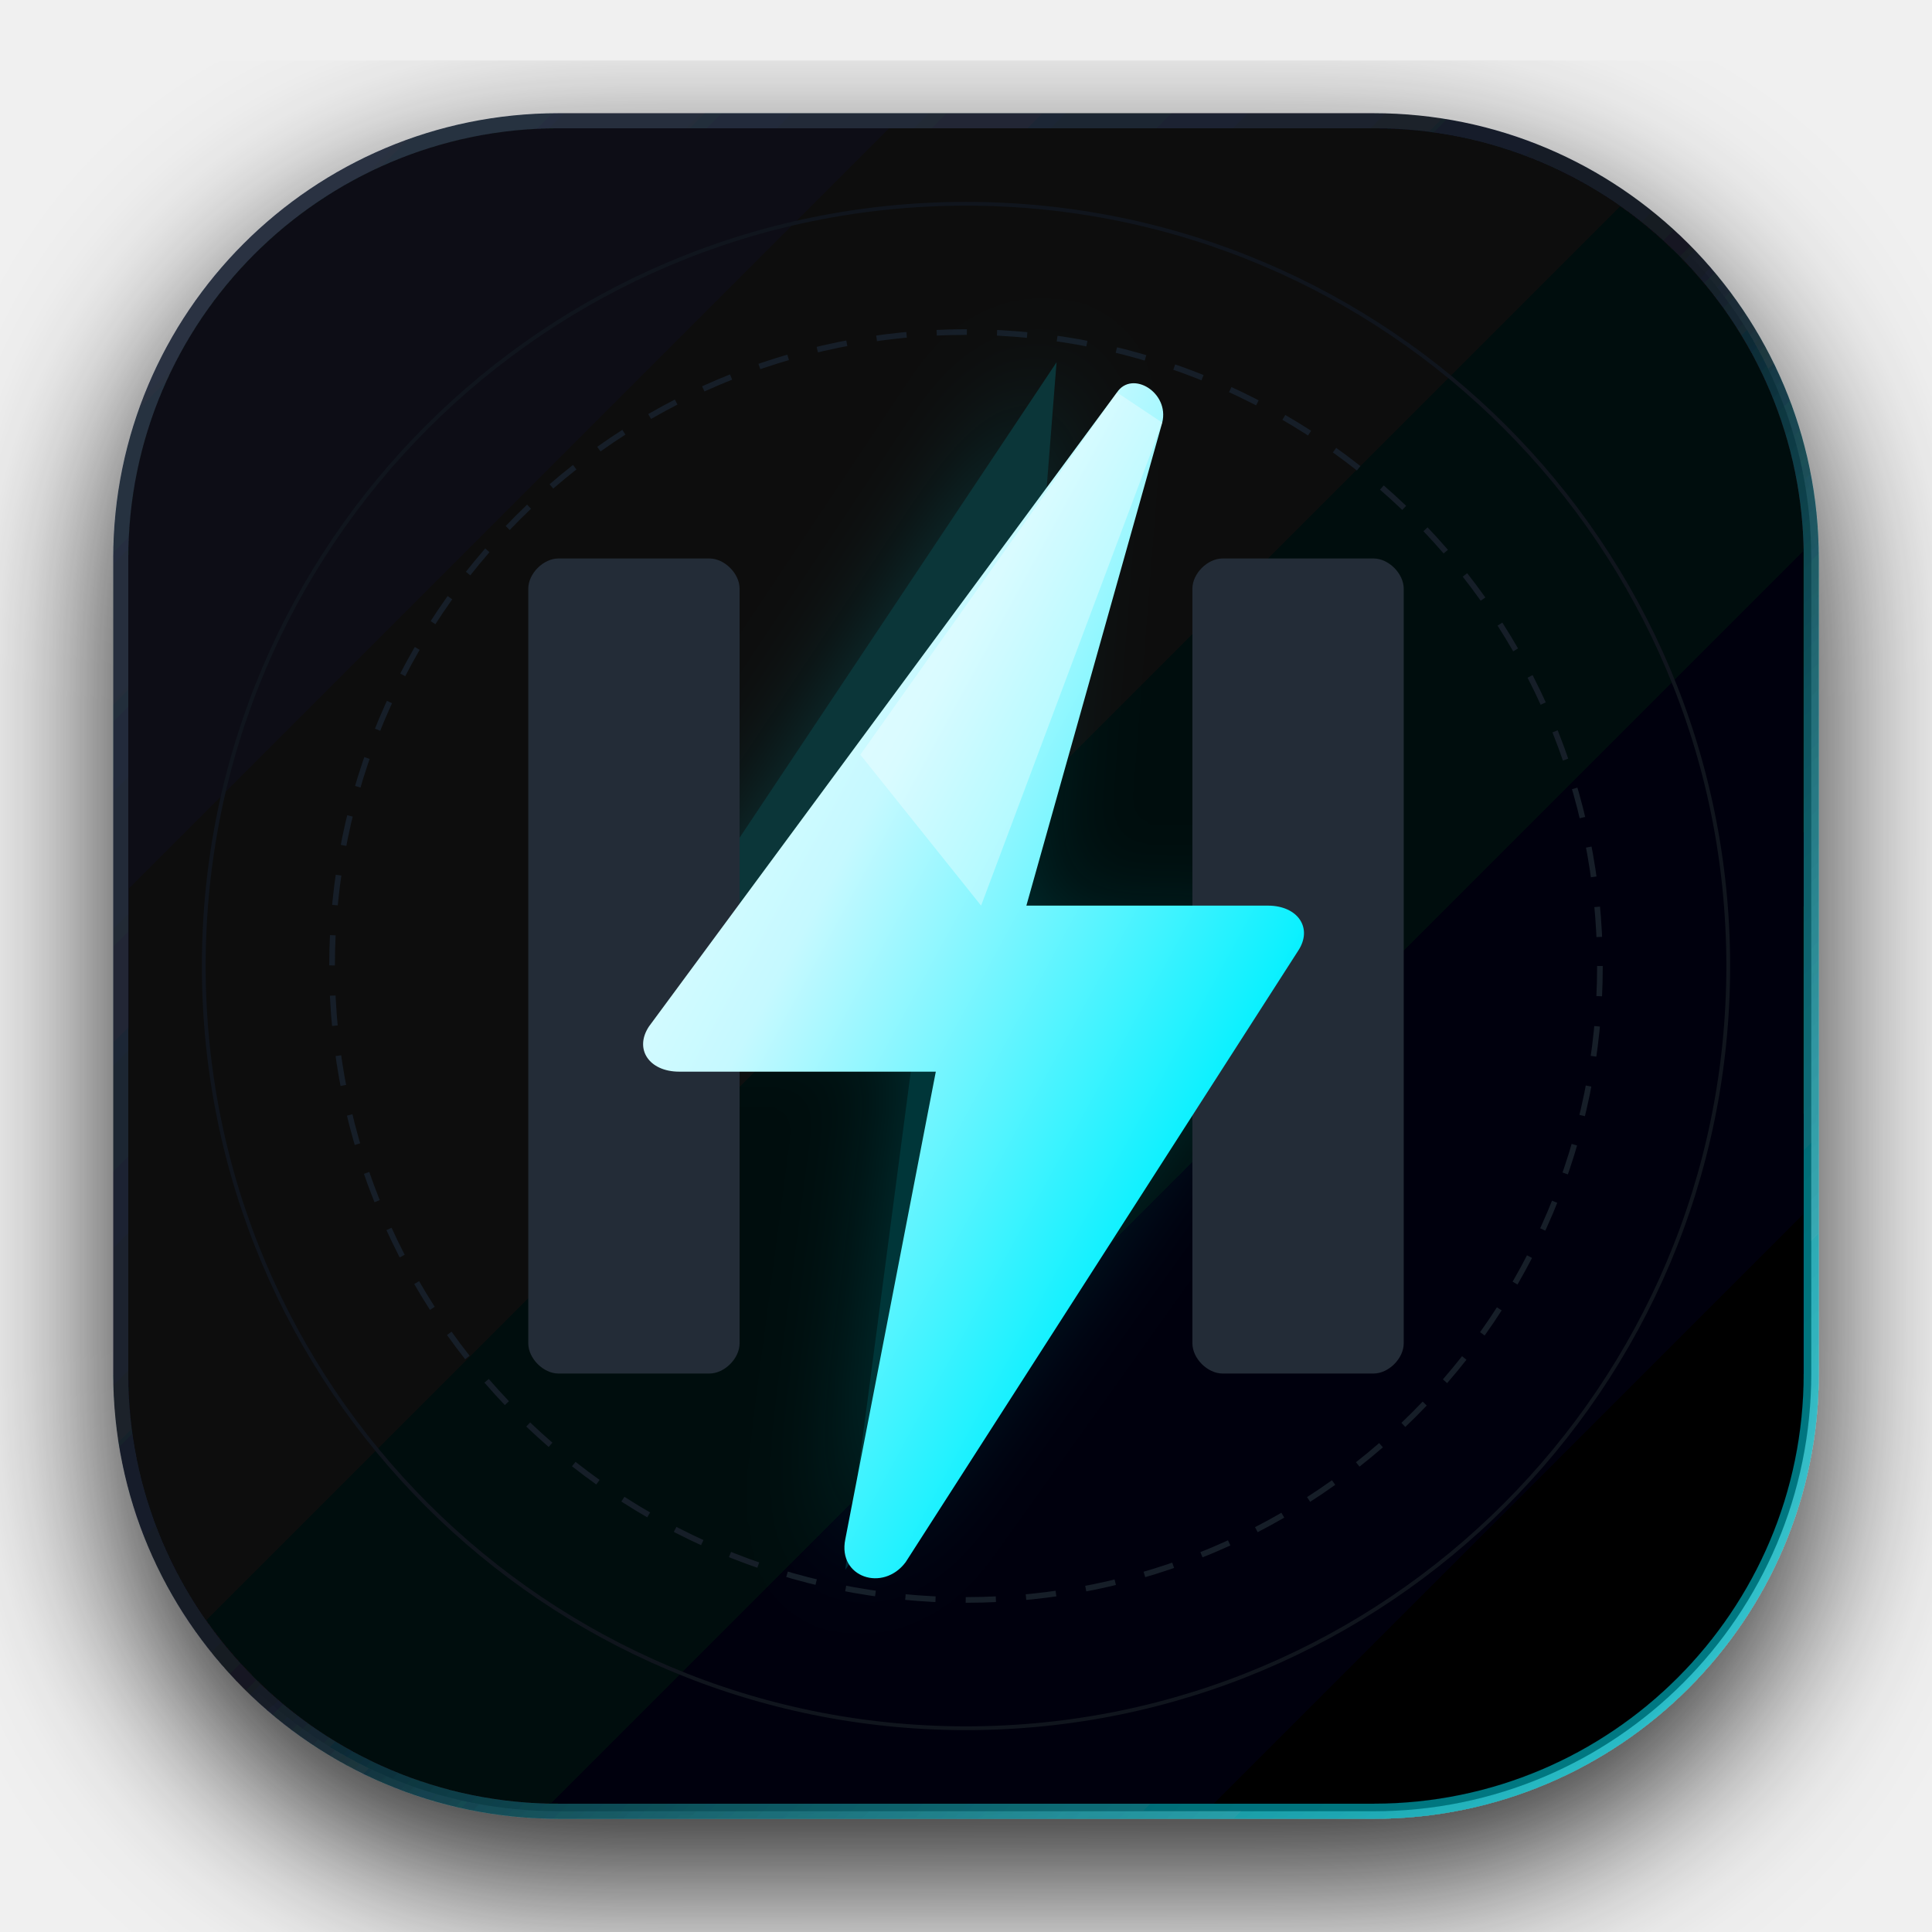
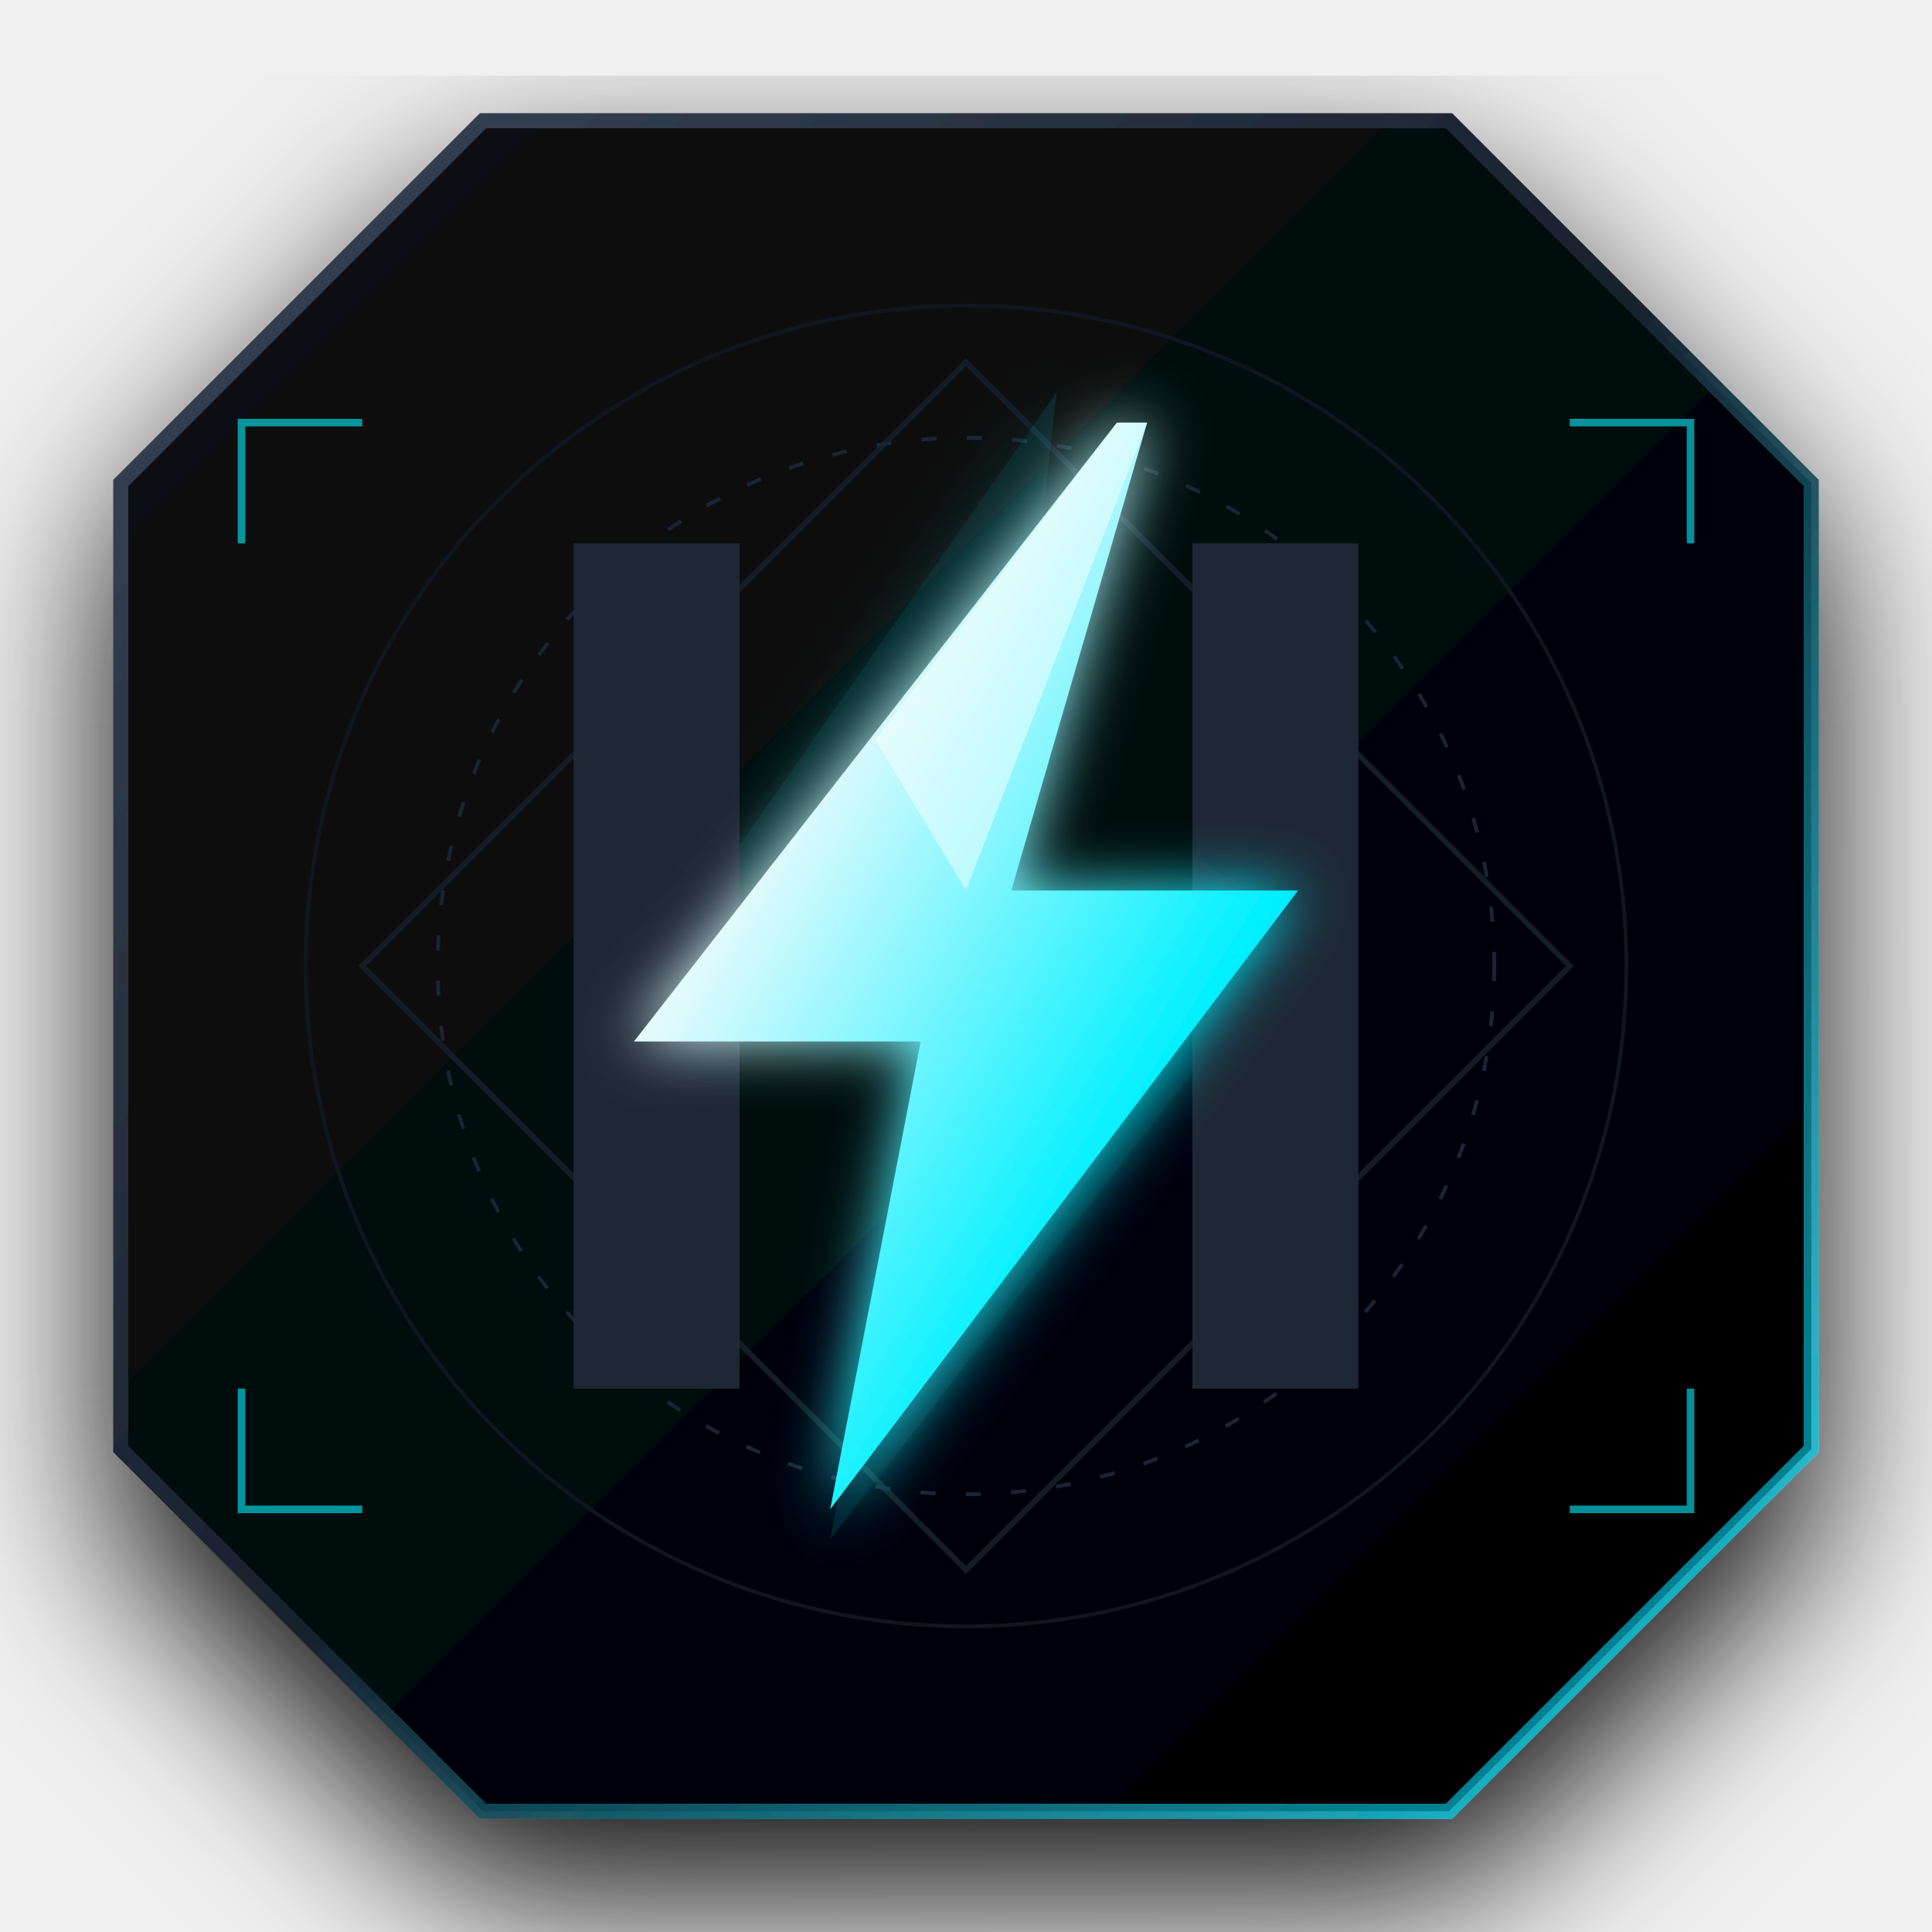
<svg xmlns="http://www.w3.org/2000/svg" viewBox="0 0 512 512" width="100%" height="100%">
  <defs>
-     <linearGradient id="nyxBg" x1="0%" y1="0%" x2="100%" y2="100%">
-       <stop offset="0%" stop-color="#0E1217" />
-       <stop offset="50%" stop-color="#06080B" />
-       <stop offset="100%" stop-color="#010204" />
+     <linearGradient id="nyxObsidian" x1="0%" y1="0%" x2="100%" y2="100%">
+       <stop offset="0%" stop-color="#0B0E14" />
+       <stop offset="50%" stop-color="#05070A" />
+       <stop offset="100%" stop-color="#000204" />
    </linearGradient>
-     <linearGradient id="nyxBorder" x1="0%" y1="0%" x2="100%" y2="100%">
-       <stop offset="0%" stop-color="#2D3748" />
-       <stop offset="50%" stop-color="#141923" />
-       <stop offset="100%" stop-color="#00F0FF" stop-opacity="0.5" />
+     <linearGradient id="nyxFrame" x1="0%" y1="0%" x2="100%" y2="100%">
+       <stop offset="0%" stop-color="#3A4659" />
+       <stop offset="50%" stop-color="#18202C" />
+       <stop offset="100%" stop-color="#00E5FF" stop-opacity="0.6" />
    </linearGradient>
-     <linearGradient id="nyxEnergy" x1="0%" y1="0%" x2="100%" y2="100%">
+     <linearGradient id="plasmaBeam" x1="0%" y1="0%" x2="100%" y2="100%">
      <stop offset="0%" stop-color="#FFFFFF" />
-       <stop offset="35%" stop-color="#C5F9FF" />
-       <stop offset="75%" stop-color="#00F0FF" />
-       <stop offset="100%" stop-color="#0077FF" />
+       <stop offset="30%" stop-color="#E1FAFC" />
+       <stop offset="70%" stop-color="#00F0FF" />
+       <stop offset="100%" stop-color="#0072FF" />
    </linearGradient>
-     <filter id="nyxGlow" x="-20%" y="-20%" width="140%" height="140%">
-       <feGaussianBlur stdDeviation="14" result="blur" />
+     <filter id="plasmaGlow" x="-20%" y="-20%" width="140%" height="140%">
+       <feGaussianBlur stdDeviation="8" result="blur" />
      <feComposite in="SourceGraphic" in2="blur" operator="over" />
    </filter>
-     <filter id="nyxShadow" x="-10%" y="-10%" width="120%" height="120%">
-       <feDropShadow dx="0" dy="16" stdDeviation="22" flood-color="#000000" flood-opacity="0.85" />
+     <filter id="monolithShadow" x="-10%" y="-10%" width="120%" height="120%">
+       <feDropShadow dx="0" dy="20" stdDeviation="24" flood-color="#000000" flood-opacity="0.95" />
    </filter>
  </defs>
-   <rect x="32" y="32" width="448" height="448" rx="116" ry="116" fill="url(#nyxBg)" stroke="url(#nyxBorder)" stroke-width="4" filter="url(#nyxShadow)" />
-   <circle cx="256" cy="256" r="168" fill="none" stroke="#161E28" stroke-width="1.5" stroke-dasharray="8 8" />
-   <circle cx="256" cy="256" r="202" fill="none" stroke="#10151D" stroke-width="1" />
-   <path d="M280 96 L168 264 L244 264 L224 416 L344 248 L268 248 Z" fill="#00F0FF" opacity="0.18" filter="url(#nyxGlow)" />
-   <path d="M148 148 L188 148 C192 148 196 152 196 156 L196 356 C196 360 192 364 188 364 L148 364 C144 364 140 360 140 356 L140 156 C140 152 144 148 148 148 Z" fill="#232C37" />
-   <path d="M324 148 L364 148 C368 148 372 152 372 156 L372 356 C372 360 368 364 364 364 L324 364 C320 364 316 360 316 356 L316 156 C316 152 320 148 324 148 Z" fill="#232C37" />
-   <path d="M296 104 L172 272 C168 278 172 284 180 284 L248 284 L224 408 C222 418 234 422 240 414 L344 252 C348 246 344 240 336 240 L272 240 L308 112 C310 104 300 98 296 104 Z" fill="url(#nyxEnergy)" />
-   <path d="M296 104 L228 200 L260 240 L308 112 Z" fill="#FFFFFF" opacity="0.35" />
+   <path d="M 128 32 L 384 32 L 480 128 L 480 384 L 384 480 L 128 480 L 32 384 L 32 128 Z" fill="url(#nyxObsidian)" stroke="url(#nyxFrame)" stroke-width="4" filter="url(#monolithShadow)" />
+   <polygon points="256,96 416,256 256,416 96,256" fill="none" stroke="#141C26" stroke-width="1.5" />
+   <circle cx="256" cy="256" r="140" fill="none" stroke="#1A2433" stroke-width="1" stroke-dasharray="4 8" />
+   <circle cx="256" cy="256" r="175" fill="none" stroke="#0F1620" stroke-width="1" />
+   <path d="M 64 144 L 64 112 L 96 112" fill="none" stroke="#00F0FF" stroke-width="2" opacity="0.6" />
+   <path d="M 448 144 L 448 112 L 416 112" fill="none" stroke="#00F0FF" stroke-width="2" opacity="0.6" />
+   <path d="M 64 368 L 64 400 L 96 400" fill="none" stroke="#00F0FF" stroke-width="2" opacity="0.6" />
+   <path d="M 448 368 L 448 400 L 416 400" fill="none" stroke="#00F0FF" stroke-width="2" opacity="0.6" />
+   <polygon points="280,104 168,264 248,264 220,408 344,248 264,248" fill="#00F0FF" opacity="0.12" filter="url(#plasmaGlow)" />
+   <path d="M 152 144 L 196 144 L 196 368 L 152 368 Z" fill="#1E2734" />
+   <path d="M 316 144 L 360 144 L 360 368 L 316 368 Z" fill="#1E2734" />
+   <path d="M 296 112 L 168 276 L 244 276 L 220 400 L 344 236 L 268 236 L 304 112 Z" fill="url(#plasmaBeam)" filter="url(#plasmaGlow)" />
+   <path d="M 296 112 L 232 196 L 256 236 L 304 112 Z" fill="#FFFFFF" opacity="0.45" />
</svg>
